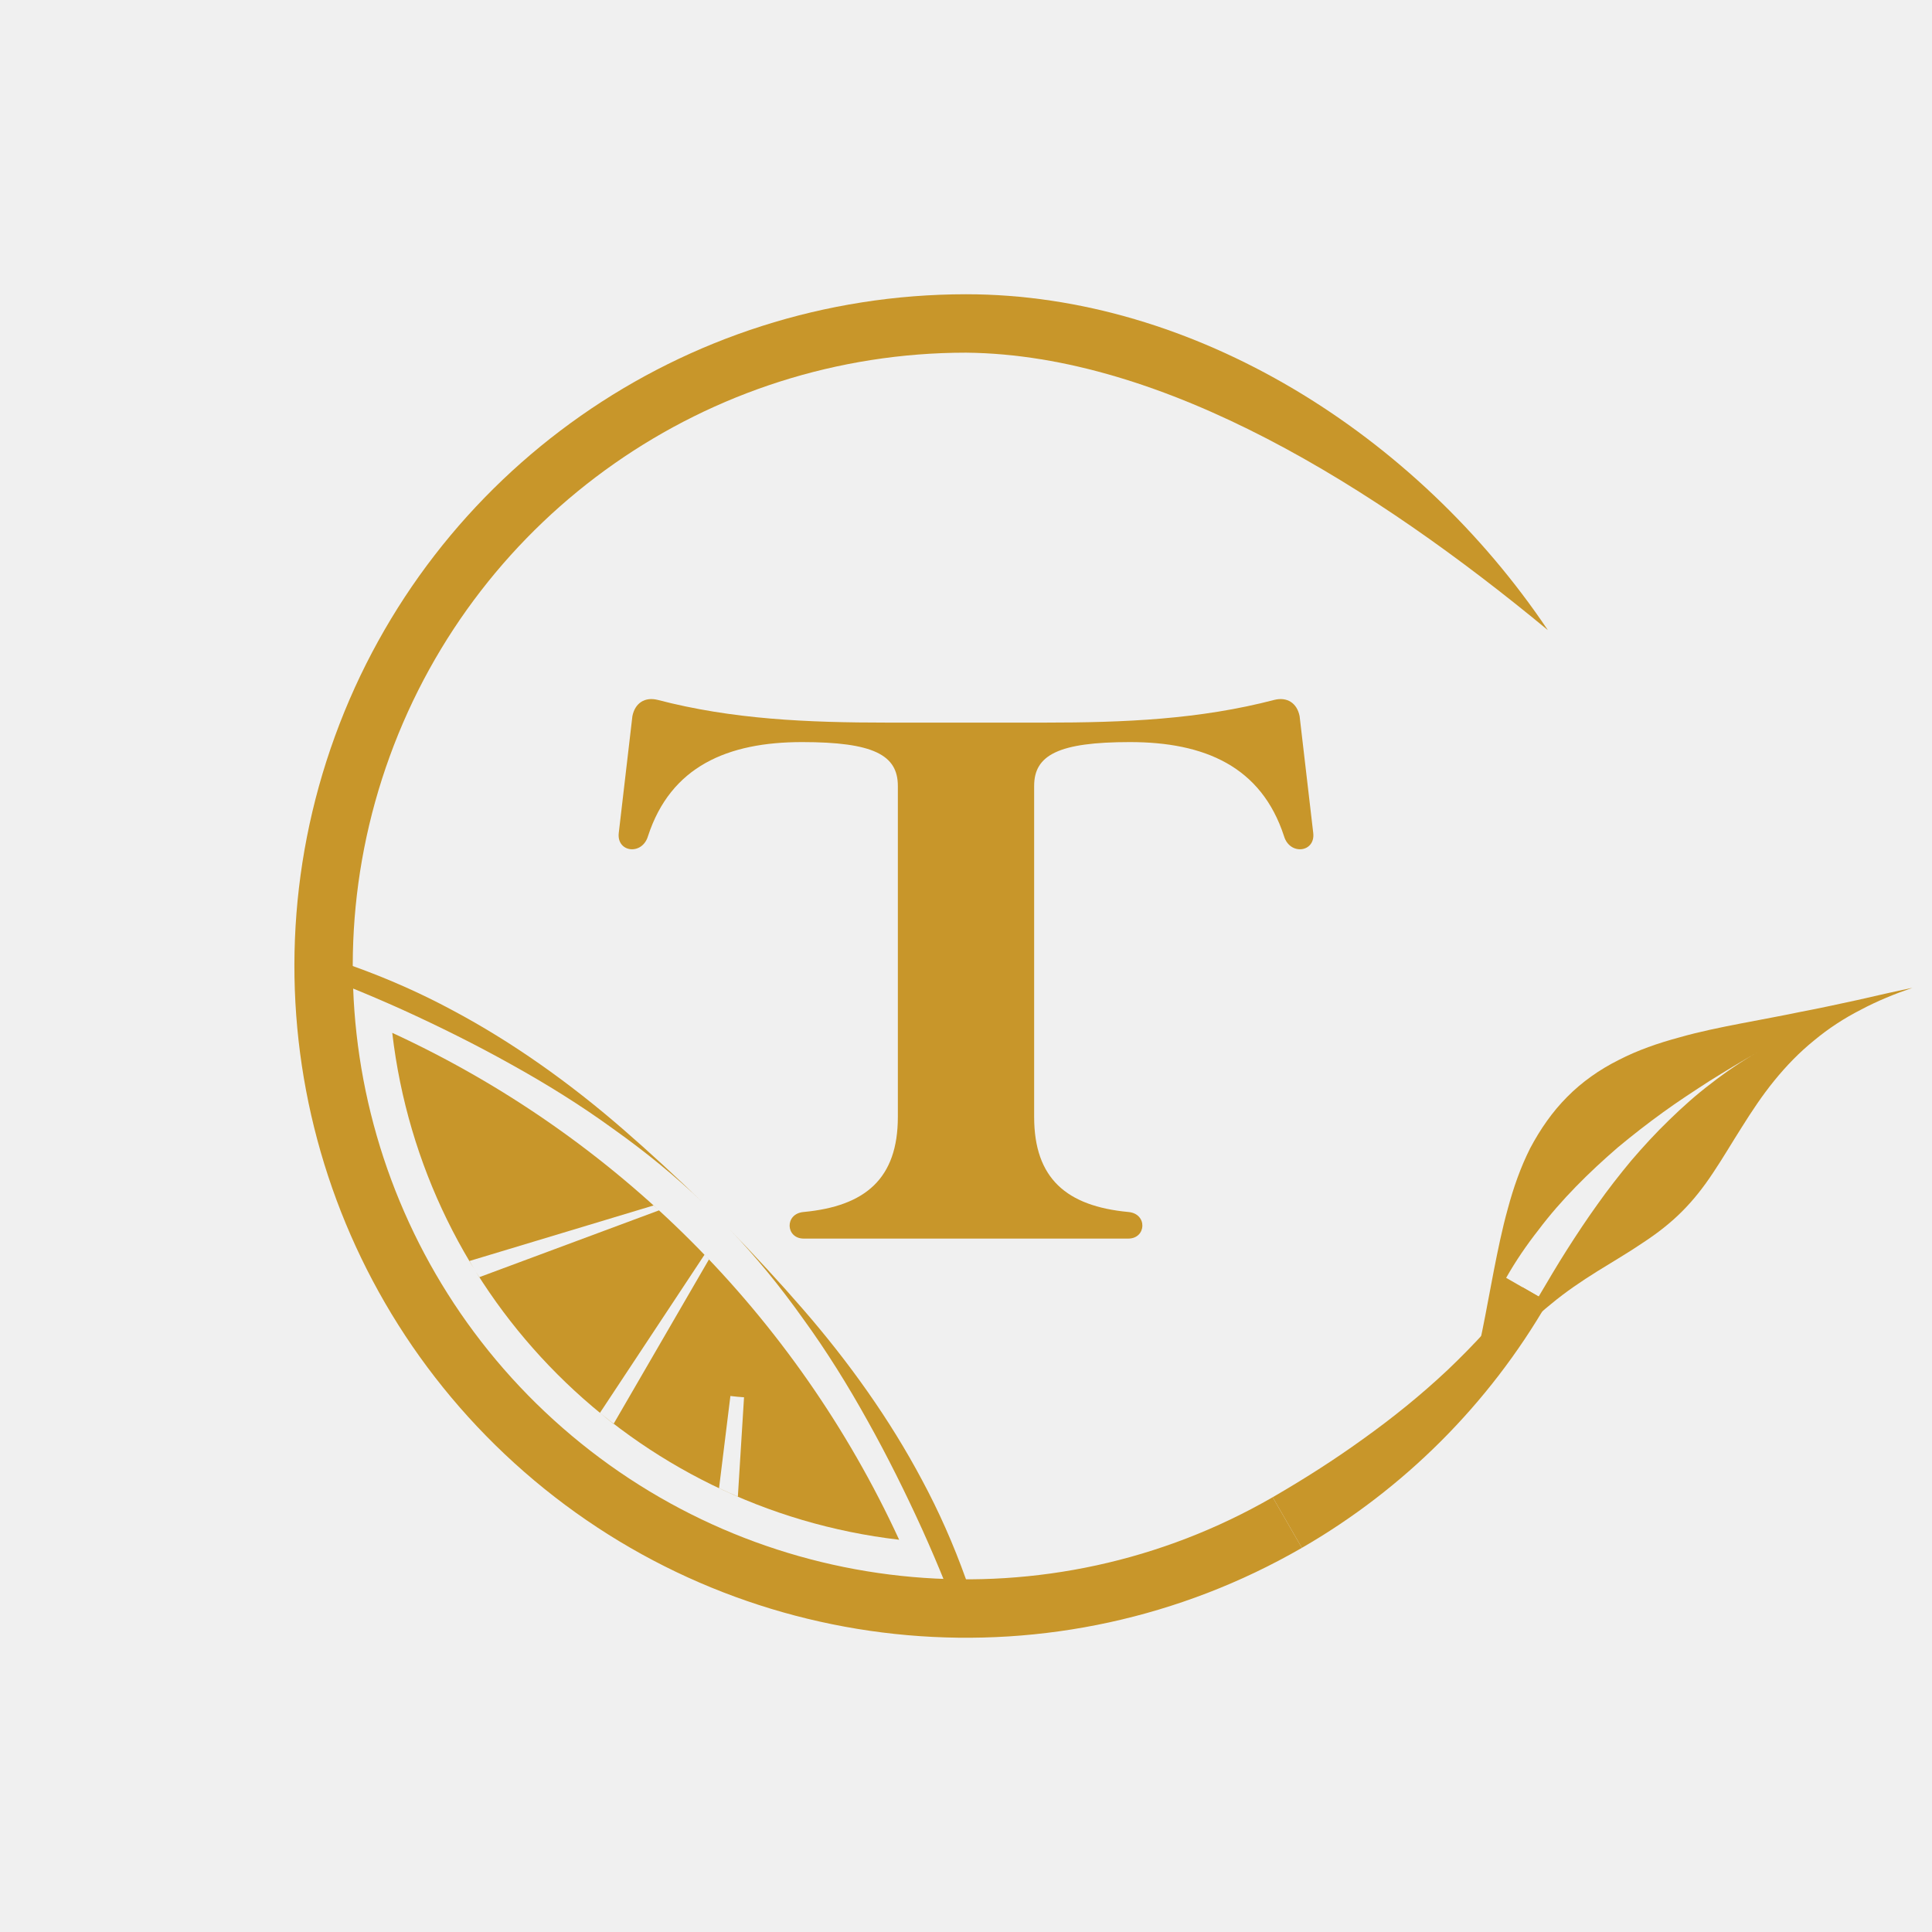
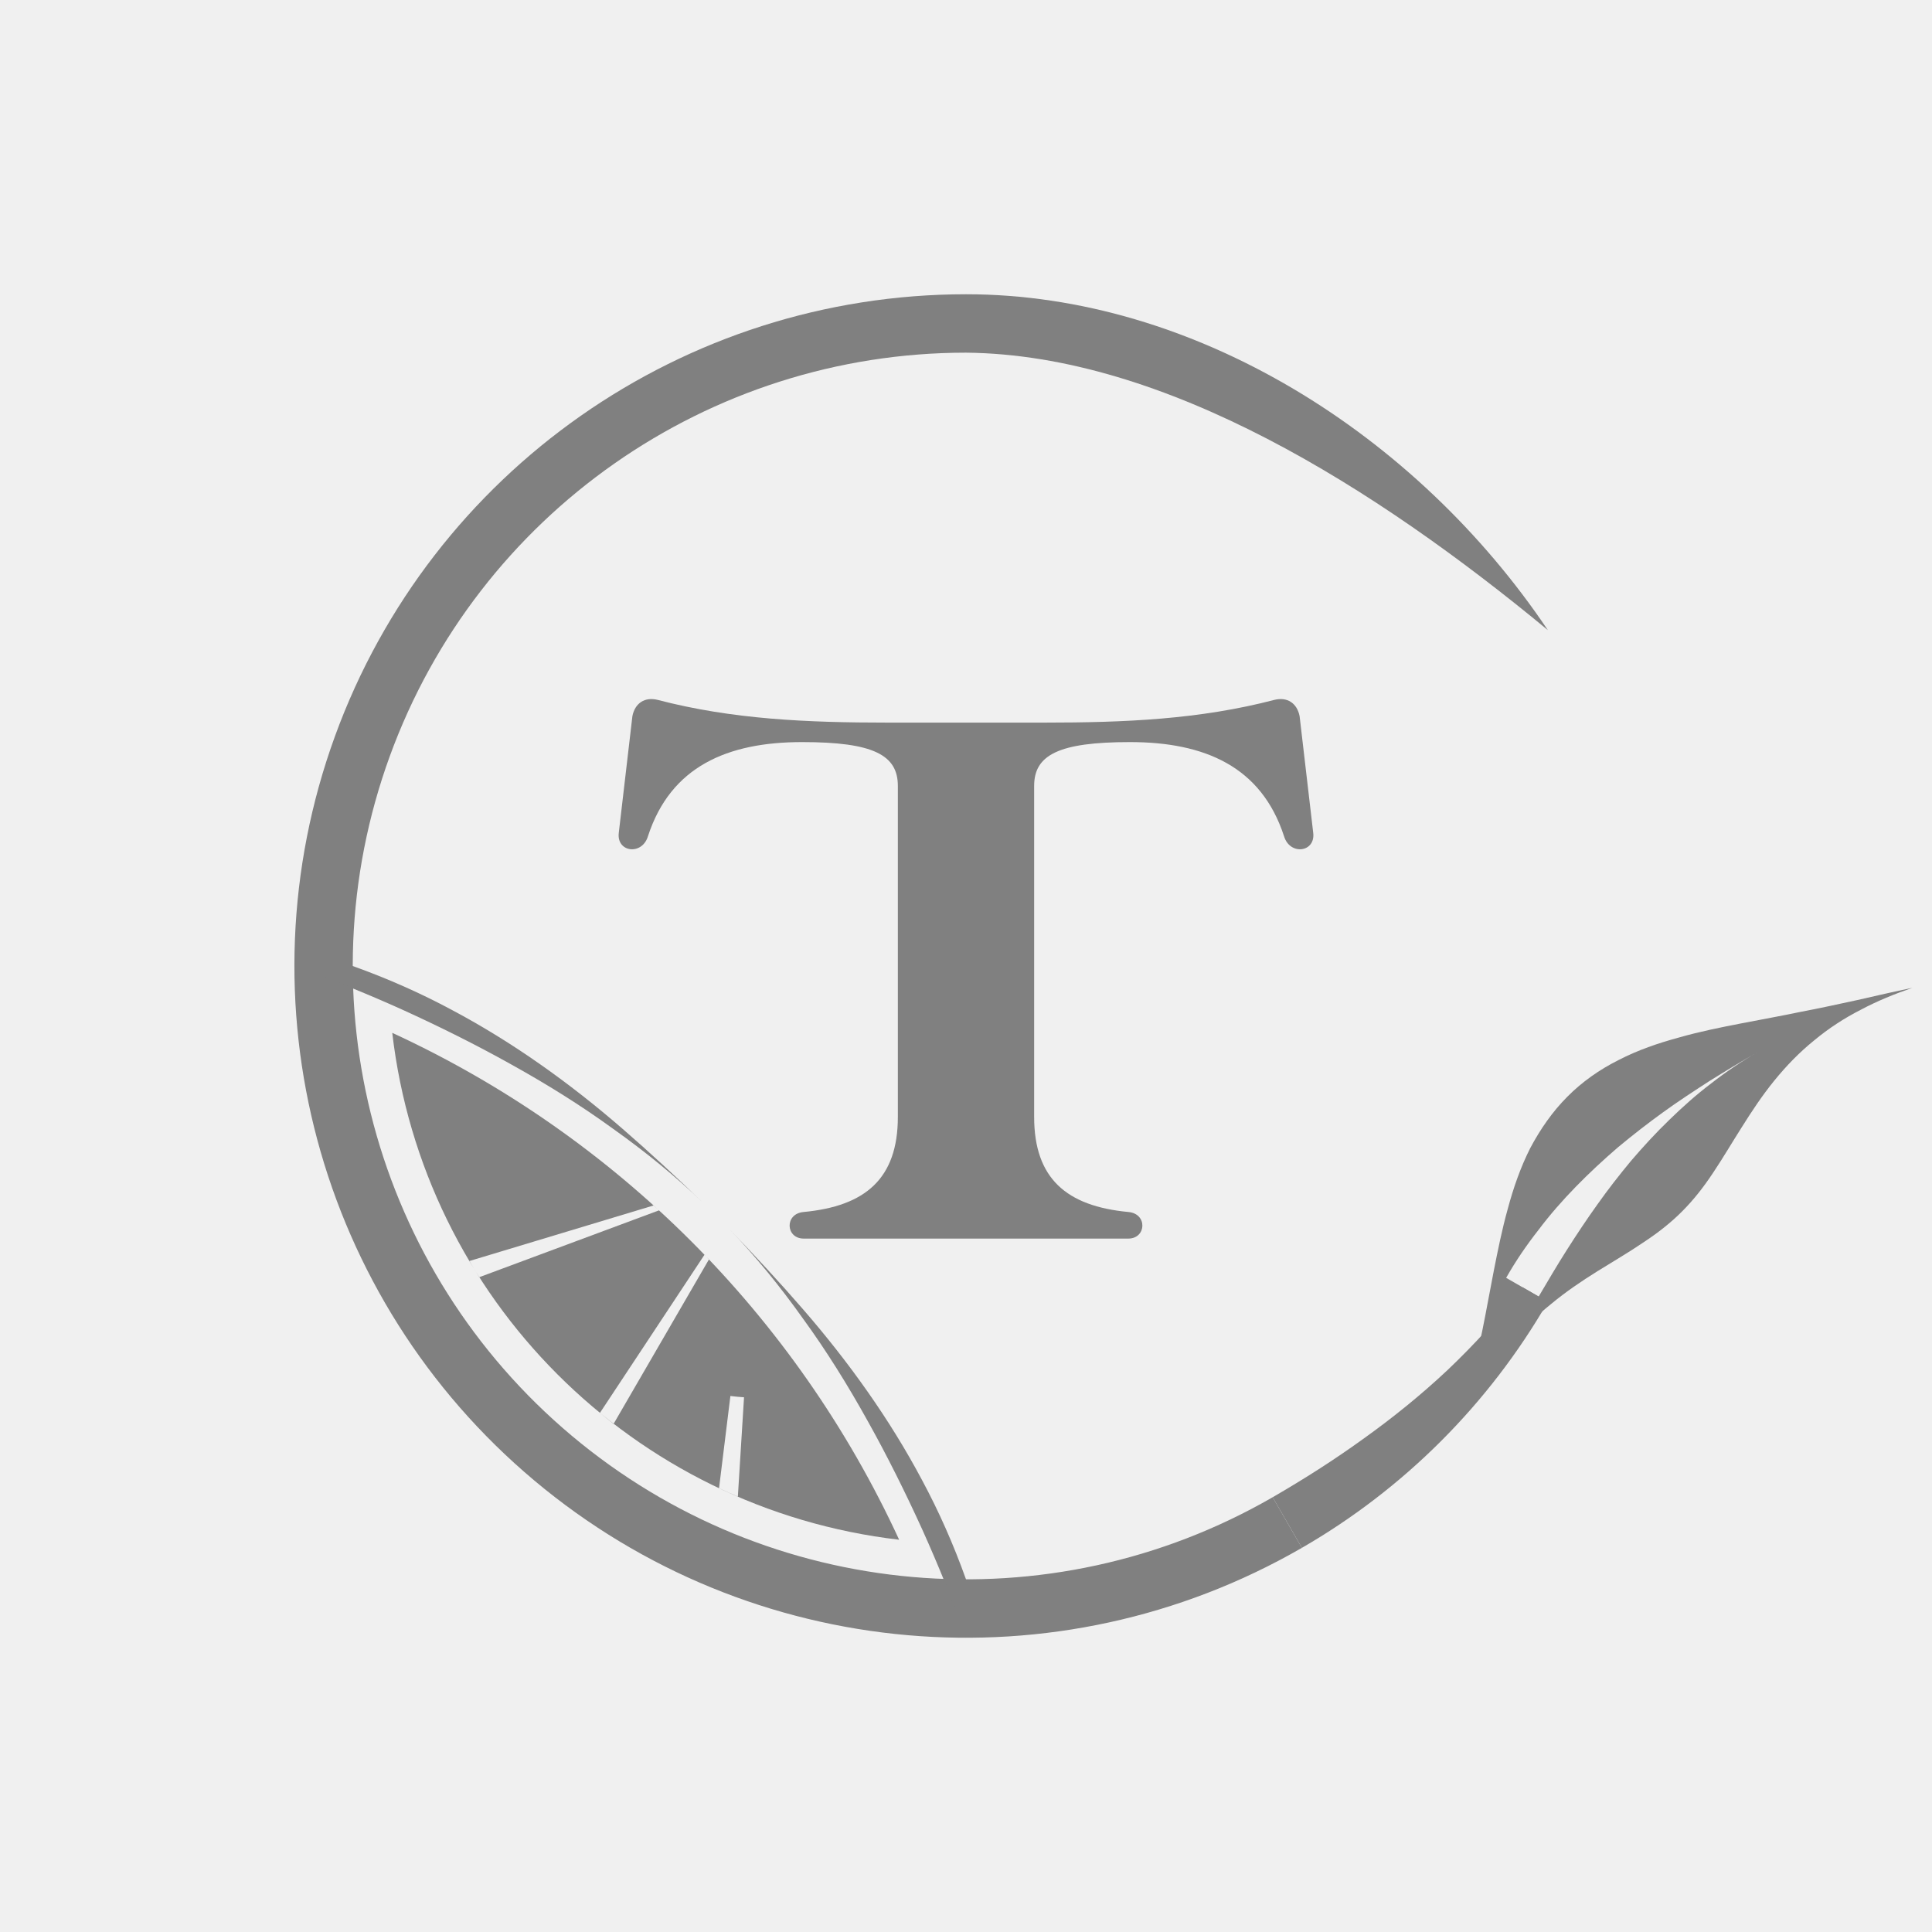
- <svg xmlns="http://www.w3.org/2000/svg" viewBox="0 0 512 512" role="img" aria-labelledby="title desc" fill="#c8962a">
+ <svg xmlns="http://www.w3.org/2000/svg" viewBox="0 0 512 512" role="img" aria-labelledby="title desc" fill="#808080">
  <defs>
    <path id="leaf-vein-source" d="M432.5,357.9              C435.5,352.8 438.1,347.4 440.3,341.9              C442.6,336.5 444.5,330.9 446.1,325.2              C447.7,319.5 449.0,313.8 450.1,308.0              C451.1,302.2 451.9,296.4 452.5,290.6              C453.1,284.9 453.4,279.1 453.7,273.3              C453.9,267.5 454.0,261.8 454.0,256.0              C454.0,261.8 453.6,267.5 452.8,273.2              C452.1,278.9 450.9,284.6 449.5,290.1              C448.1,295.7 446.4,301.1 444.5,306.5              C442.5,311.9 440.4,317.1 438.0,322.3              C435.7,327.4 433.2,332.4 430.6,337.4              C428.0,342.4 425.2,347.3 422.5,352.1              Z" />
    <mask id="transparent-vein" maskUnits="userSpaceOnUse" maskContentUnits="userSpaceOnUse" x="0" y="0" width="512" height="512">
      <rect width="512" height="512" fill="#fff" />
      <use href="#leaf-vein-source" fill="#000" />
    </mask>
    <path id="lemon-flesh-source" fill-rule="evenodd" d="M79.2,276.6              A178,178 0 0,0 235.4,432.8              A319,319 0 0,0 79.2,276.6              Z              M103.0,346.9              A178,178 0 0,0 106.0,351.9              L161.4,331.3              A319,319 0 0,0 159.7,329.8              Z              M143.2,393.7              A178,178 0 0,0 147.4,397.1              L176.8,346.4              A319,319 0 0,0 175.4,345.0              Z              M179.9,416.9              A178,178 0 0,0 185.7,419.5              L187.6,388.9              A69.0,69.0 0 0,1 183.4,388.5              Z" />
    <path id="lemon-boundary-bottom-source" d="M256.0,463.0              C252.1,452.1 247.6,440.9 242.5,429.6              C237.4,418.4 231.8,407.1 225.7,396.2              C219.6,385.2 213.0,374.6 205.8,364.7              C198.7,354.7 191.1,345.4 183.1,337.1              C191.1,345.4 198.7,353.6 205.8,361.8              C213.0,370.1 219.6,378.5 225.7,387.2              C231.8,395.9 237.4,404.9 242.5,414.5              C247.6,424.0 252.1,434.1 256.0,445.0              Z" />
    <path id="lemon-boundary-left-source" d="M49.0,256.0              C59.9,259.9 71.1,264.4 82.4,269.5              C93.6,274.6 104.9,280.2 115.8,286.3              C126.8,292.4 137.4,299.0 147.3,306.2              C157.3,313.3 166.6,320.9 174.9,328.9              C166.6,320.9 158.4,313.3 150.2,306.2              C141.9,299.0 133.5,292.4 124.8,286.3              C116.1,280.2 107.1,274.6 97.5,269.5              C88.0,264.4 77.9,259.9 67.0,256.0              Z" />
  </defs>
  <g id="centered-logo" transform="translate(256 256) scale(0.86) translate(-256 -256)">
    <g>
      <path d="M435.3,152.5 C394.8,92.2 326.4,49 256,49 L256,67 C317.4,67.6 382.2,108.6 435.3,152.5 Z" />
      <path d="M256,49 A207,207 0 1,0 359.5,435.3 L350.5,419.7 A189,189 0 1,1 256,67 Z" />
      <path d="M435.3,359.5              A207,207 0 0,1 359.5,435.3              L350.5,419.7              C360.0,414.2 369.3,408.3 378.3,401.8              C387.4,395.3 396.1,388.3 404.4,380.5              C412.6,372.7 420.4,364.2 427.5,355.0              Z" />
    </g>
-     <path id="letter-t" fill="#c8962a" d="M161.0,174.0            C184.0,180.0 207.0,181.0 232.0,181.0            L280.0,181.0            C305.0,181.0 328.0,180.0 351.0,174.0            C355.0,173.0 358.0,175.0 358.8,179.0            L363.0,215.0            C363.7,221.0 355.8,222.0 354.0,216.0            C347.0,194.5 329.5,187.0 306.5,187.0            C284.5,187.0 277.0,191.0 277.0,200.5            L277.0,302.5            C277.0,321.5 287.0,330.0 306.0,331.8            C312.0,332.3 311.6,340.0 306.0,340.0            L206.0,340.0            C200.4,340.0 200.0,332.3 206.0,331.8            C225.0,330.0 235.0,321.5 235.0,302.5            L235.0,200.5            C235.0,191.0 227.5,187.0 205.5,187.0            C182.5,187.0 165.0,194.5 158.0,216.0            C156.2,222.0 148.3,221.0 149.0,215.0            L153.2,179.0            C154.0,175.0 157.0,173.0 161.0,174.0            Z" />
+     <path id="letter-t" fill="#808080" d="M161.0,174.0            C184.0,180.0 207.0,181.0 232.0,181.0            L280.0,181.0            C305.0,181.0 328.0,180.0 351.0,174.0            C355.0,173.0 358.0,175.0 358.8,179.0            L363.0,215.0            C363.7,221.0 355.8,222.0 354.0,216.0            C347.0,194.5 329.5,187.0 306.5,187.0            C284.5,187.0 277.0,191.0 277.0,200.5            L277.0,302.5            C277.0,321.5 287.0,330.0 306.0,331.8            C312.0,332.3 311.6,340.0 306.0,340.0            L206.0,340.0            C200.4,340.0 200.0,332.3 206.0,331.8            C225.0,330.0 235.0,321.5 235.0,302.5            L235.0,200.5            C235.0,191.0 227.5,187.0 205.5,187.0            C182.5,187.0 165.0,194.5 158.0,216.0            C156.2,222.0 148.3,221.0 149.0,215.0            L153.2,179.0            C154.0,175.0 157.0,173.0 161.0,174.0            Z" />
    <use id="lemon-flesh" href="#lemon-flesh-source" />
    <g id="lemon-boundary">
      <use href="#lemon-boundary-bottom-source" />
      <use href="#lemon-boundary-left-source" />
    </g>
    <g transform="matrix(-0.5 -0.8660254 -0.8660254 0.5 948.6486 547.7025)">
      <g mask="url(#transparent-vein)">
        <path d="M402.5,390.2                C404.6,388.2 406.8,386.3 408.9,384.3                C413.2,380.3 417.6,376.4 422.2,372.3                C426.7,368.3 431.5,364.3 436.3,360.1                C441.1,355.9 446.1,351.5 450.7,346.8                C455.4,342.1 459.8,337.0 463.4,331.5                C466.9,325.9 469.7,320.0 471.4,313.7                C473.1,307.5 473.7,300.9 473.3,294.3                C473.0,287.7 471.7,281.1 470.0,274.7                C468.4,268.3 466.3,262.1 464.2,256.0                C462.1,249.9 460.0,244.1 458.1,238.3                C456.1,232.6 454.3,226.9 452.5,221.3                C450.8,215.8 449.1,210.2 447.3,204.8                C448.4,210.4 449.2,216.1 449.4,221.9                C449.7,227.7 449.4,233.4 448.4,239.2                C447.5,244.9 445.9,250.5 443.8,256.0                C441.7,261.5 439.1,266.7 436.4,271.8                C433.8,276.8 431.0,281.7 428.7,286.4                C426.3,291.2 424.4,295.9 423.1,300.8                C421.8,305.6 421.1,310.7 420.8,316.0                C420.4,321.3 420.4,326.8 420.2,332.6                C420.0,338.3 419.6,344.1 418.6,349.9                C417.7,355.7 416.3,361.4 414.2,366.8                C412.2,372.2 409.6,377.4 406.5,382.3                C405.5,383.8 404.5,385.4 403.4,386.8                Z" />
      </g>
    </g>
  </g>
</svg>
